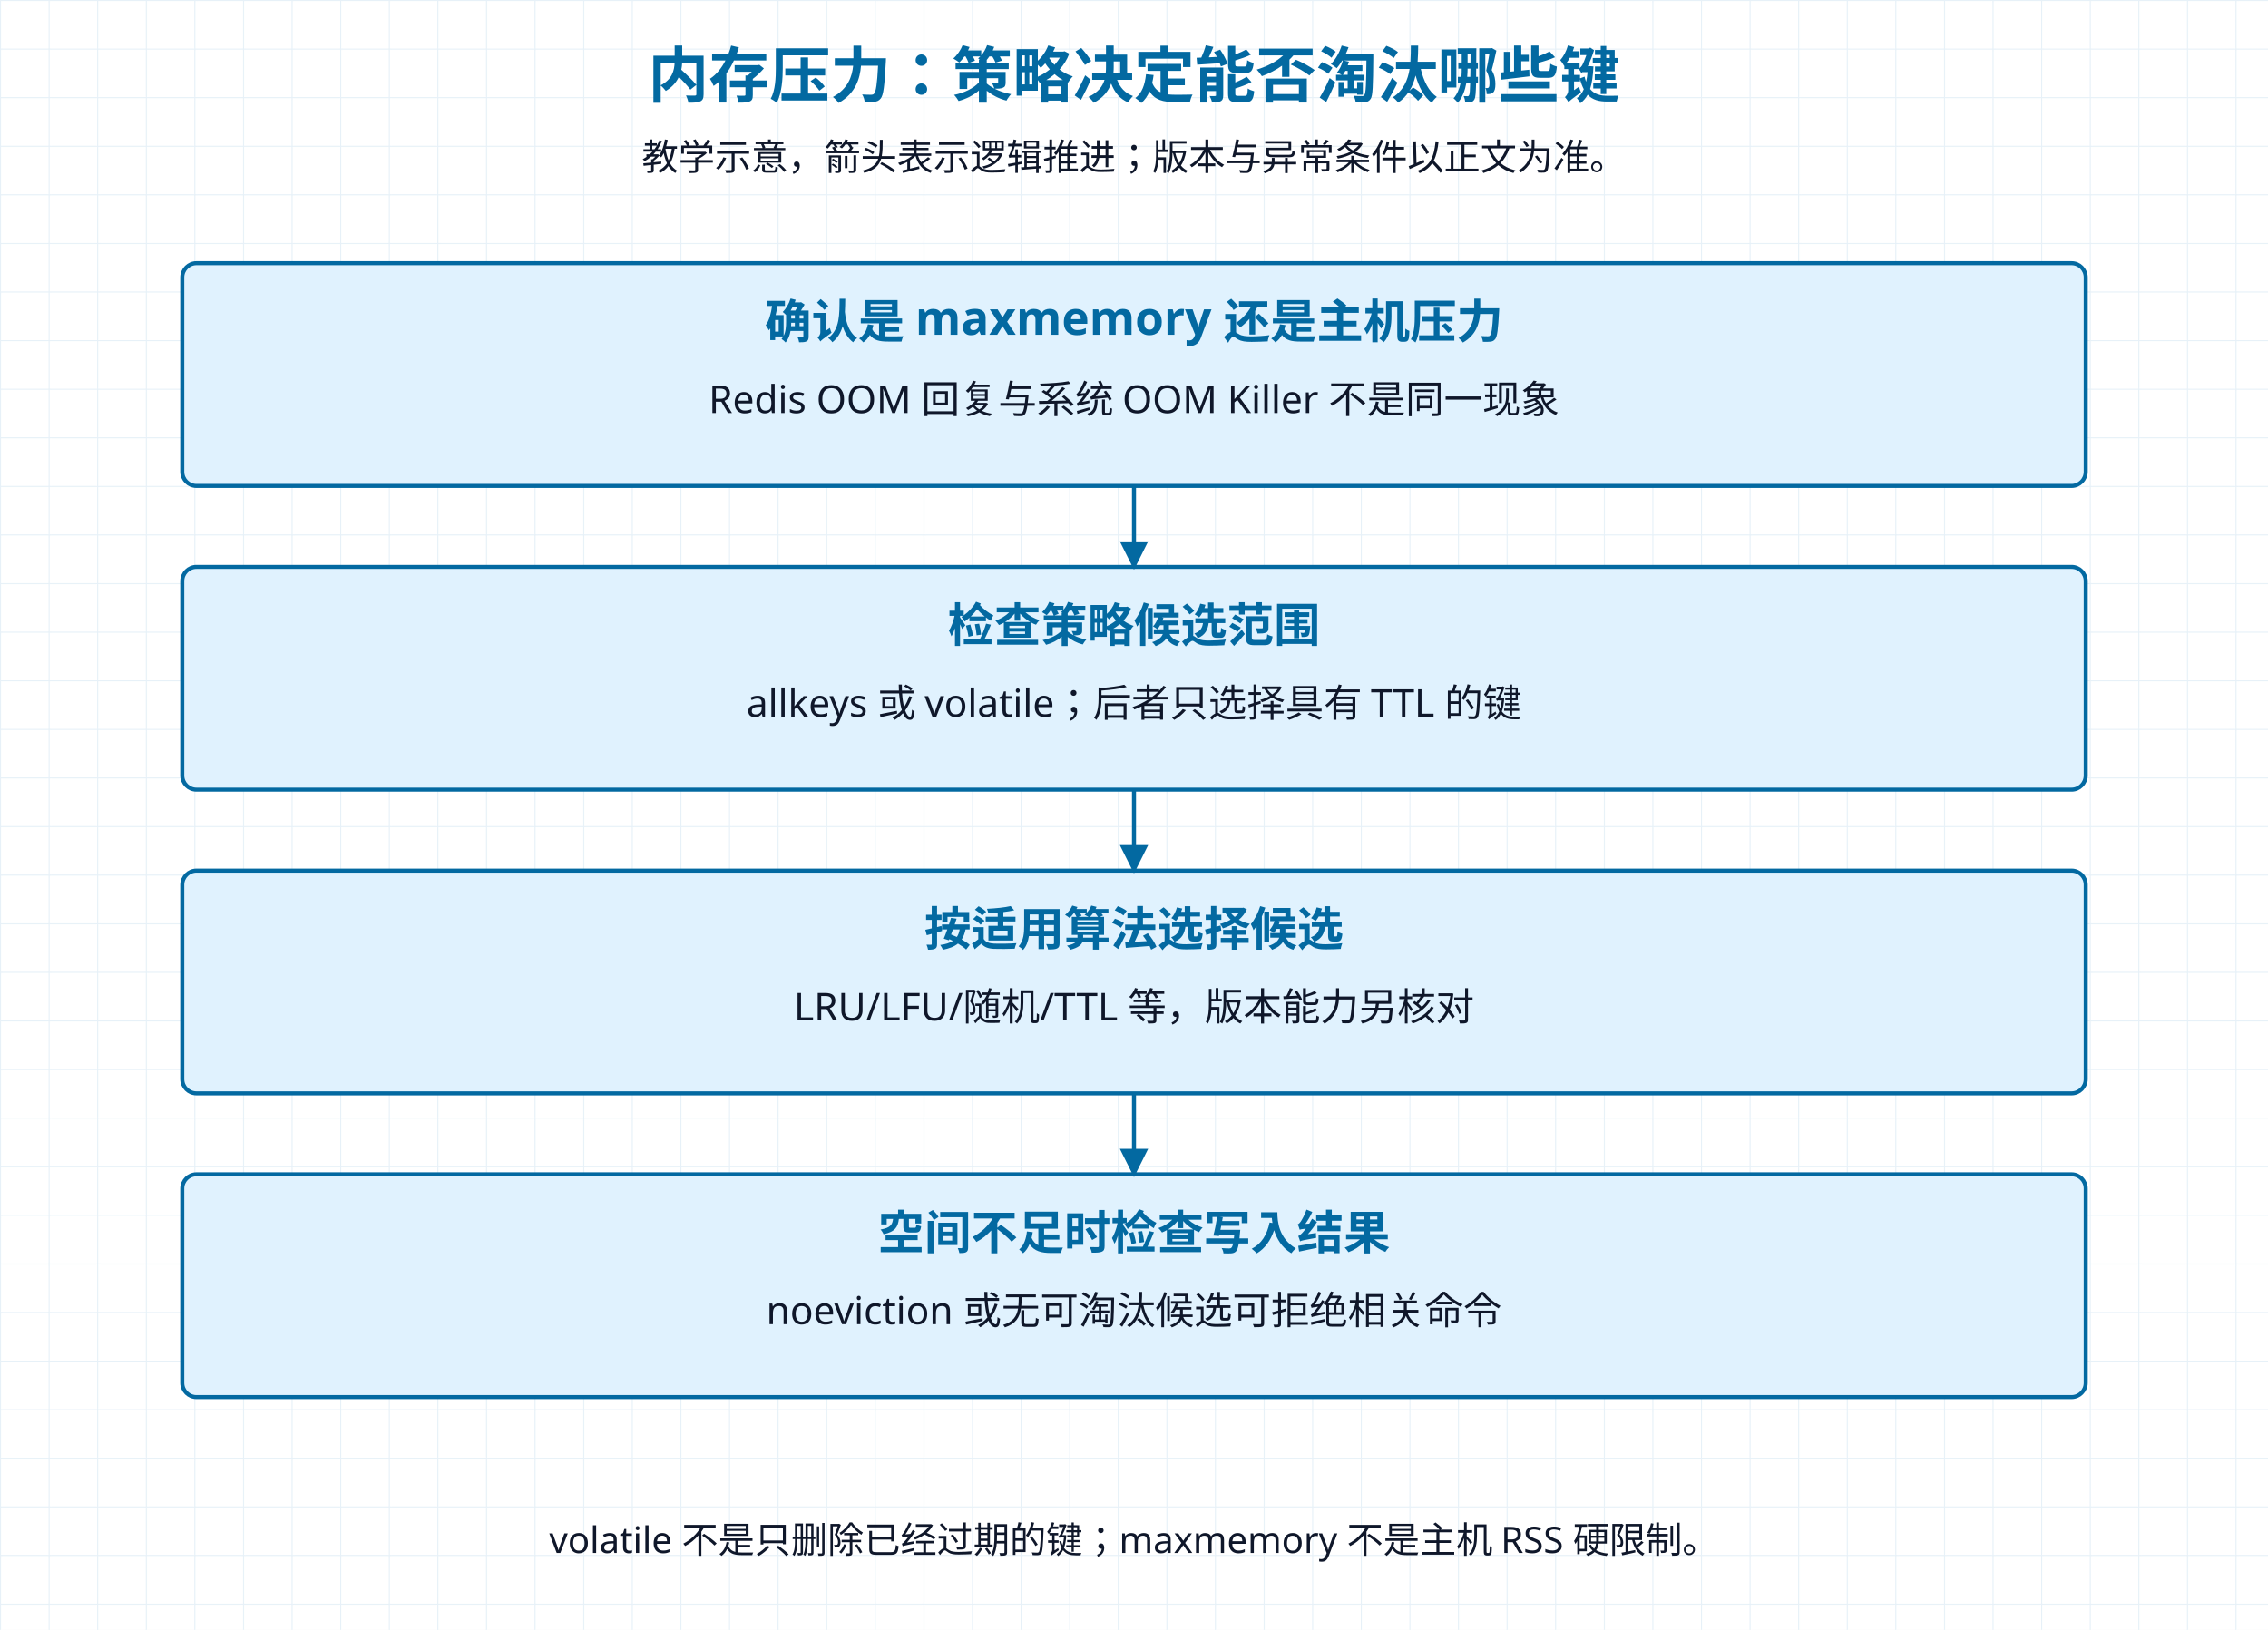
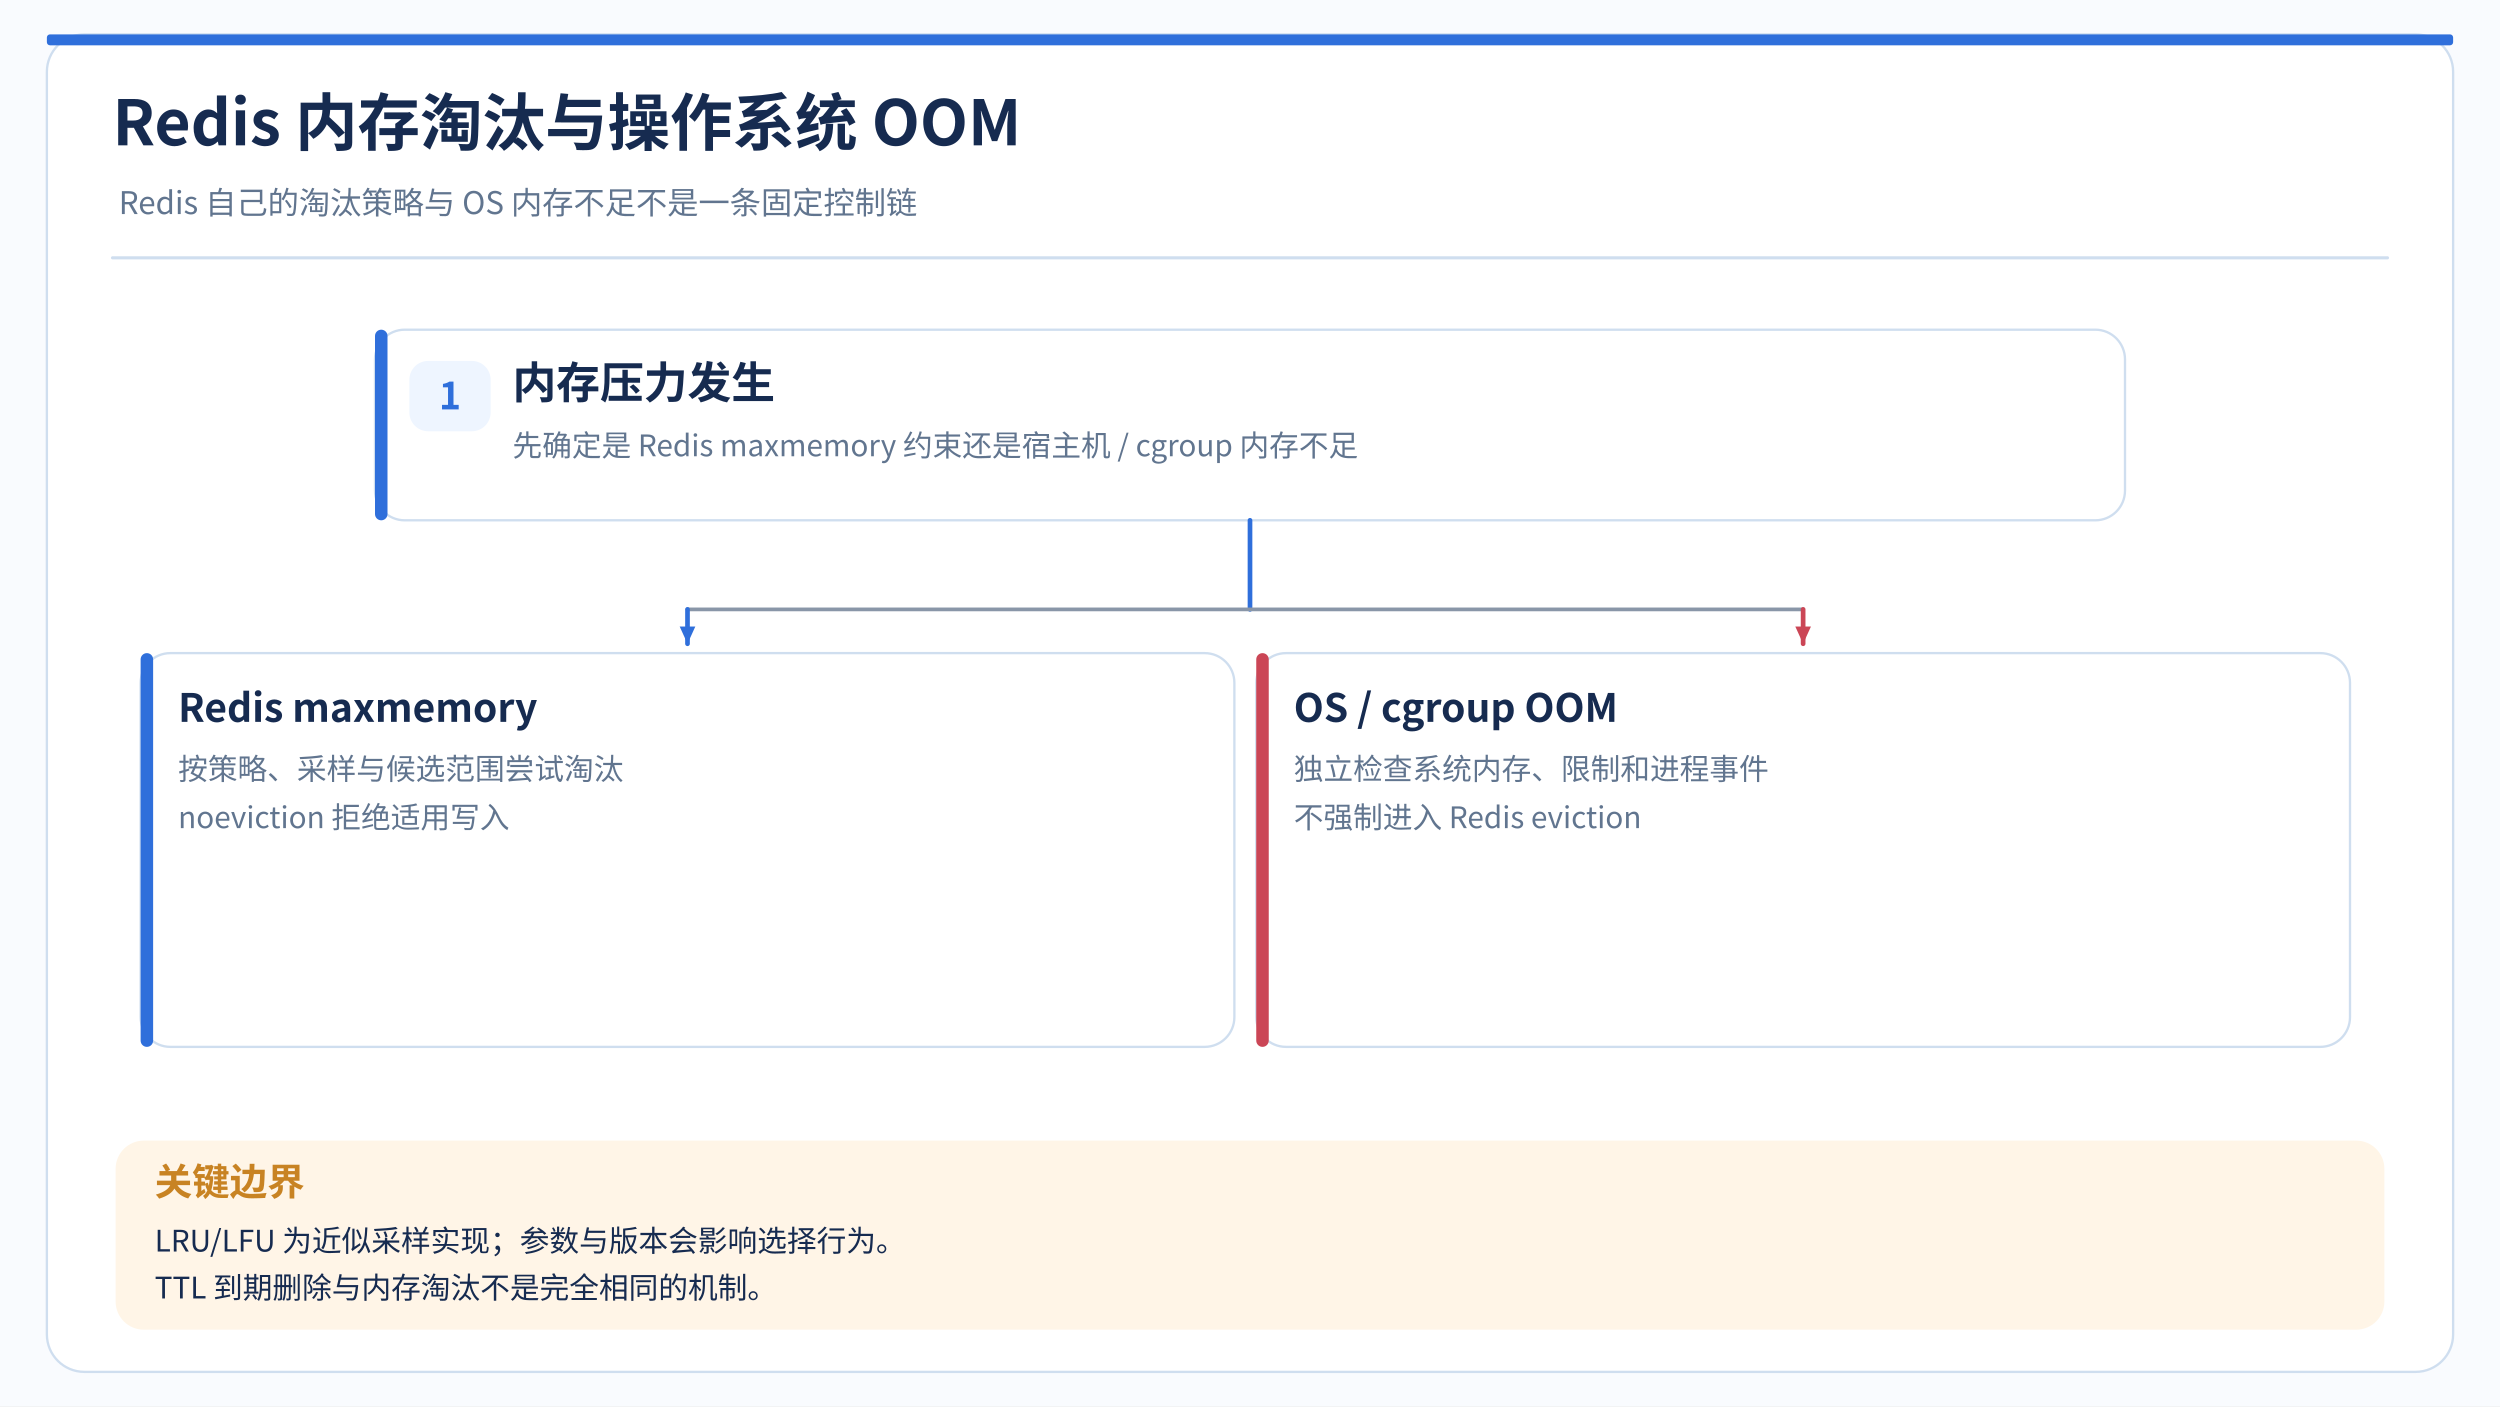
- <svg xmlns="http://www.w3.org/2000/svg" width="1120" height="805" viewBox="0 0 1120 805" role="img" aria-labelledby="title desc">
-   <defs>
-     <pattern id="grid" width="24" height="24" patternUnits="userSpaceOnUse">
-       <path d="M24 0H0V24" fill="none" stroke="#E7F1F8" stroke-width="1" />
-     </pattern>
-     <marker id="arrow" viewBox="0 0 10 10" refX="9" refY="5" markerWidth="7" markerHeight="7" orient="auto">
-       <path d="M0 0L10 5L0 10Z" fill="#0369A1" />
-     </marker>
-   </defs>
-   <rect width="100%" height="100%" fill="#FFFFFF" />
-   <rect width="100%" height="100%" fill="url(#grid)" />
-   <g font-family="Microsoft YaHei,Segoe UI,sans-serif">
-     <text x="560.0" y="48" text-anchor="middle" fill="#0369A1" font-size="30" font-weight="600">
-       <tspan x="560.0" dy="0">内存压力：策略决定能否淘汰哪些键</tspan>
-     </text>
-     <text x="560.0" y="84" text-anchor="middle" fill="#0F172A" font-size="18" font-weight="400">
-       <tspan x="560.0" dy="0">教学示意，箭头表示逻辑推进；版本与异常条件以正文为准。</tspan>
-     </text>
-     <rect x="90" y="130" width="940" height="110" rx="7" fill="#E0F2FE" stroke="#0369A1" stroke-width="2" />
-     <text x="560.0" y="167" text-anchor="middle" fill="#0369A1" font-size="23" font-weight="600">
-       <tspan x="560.0" dy="0">确认是 maxmemory 还是主机压力</tspan>
-     </text>
-     <text x="560.0" y="204" text-anchor="middle" fill="#0F172A" font-size="19" font-weight="400">
-       <tspan x="560.0" dy="0">Redis OOM 回复与系统 OOM Killer 不是同一现象</tspan>
-     </text>
-     <rect x="90" y="280" width="940" height="110" rx="7" fill="#E0F2FE" stroke="#0369A1" stroke-width="2" />
-     <text x="560.0" y="317" text-anchor="middle" fill="#0369A1" font-size="23" font-weight="600">
-       <tspan x="560.0" dy="0">检查策略候选范围</tspan>
-     </text>
-     <text x="560.0" y="354" text-anchor="middle" fill="#0F172A" font-size="19" font-weight="400">
-       <tspan x="560.0" dy="0">allkeys 或 volatile；后者只选择具有 TTL 的键</tspan>
-     </text>
-     <path d="M560 240 L560 280" fill="none" stroke="#0369A1" stroke-width="2" marker-end="url(#arrow)" />
-     <rect x="90" y="430" width="940" height="110" rx="7" fill="#E0F2FE" stroke="#0369A1" stroke-width="2" />
-     <text x="560.0" y="467" text-anchor="middle" fill="#0369A1" font-size="23" font-weight="600">
-       <tspan x="560.0" dy="0">按适用算法选择候选</tspan>
-     </text>
-     <text x="560.0" y="504" text-anchor="middle" fill="#0F172A" font-size="19" font-weight="400">
-       <tspan x="560.0" dy="0">LRU/LFU/随机/TTL 等，版本能力另核对</tspan>
-     </text>
-     <path d="M560 390 L560 430" fill="none" stroke="#0369A1" stroke-width="2" marker-end="url(#arrow)" />
-     <rect x="90" y="580" width="940" height="110" rx="7" fill="#E0F2FE" stroke="#0369A1" stroke-width="2" />
-     <text x="560.0" y="617" text-anchor="middle" fill="#0369A1" font-size="23" font-weight="600">
-       <tspan x="560.0" dy="0">空间不足时检查写入结果</tspan>
-     </text>
-     <text x="560.0" y="654" text-anchor="middle" fill="#0F172A" font-size="19" font-weight="400">
-       <tspan x="560.0" dy="0">noeviction 或无可淘汰候选可拒绝相关命令</tspan>
-     </text>
-     <path d="M560 540 L560 580" fill="none" stroke="#0369A1" stroke-width="2" marker-end="url(#arrow)" />
-     <text x="560.0" y="767" text-anchor="middle" fill="#0F172A" font-size="18" font-weight="400">
-       <tspan x="560.0" dy="0">volatile 不是只删除已经过期的键；maxmemory 不是主机 RSS 硬限制。</tspan>
-     </text>
-   </g>
+ <svg xmlns="http://www.w3.org/2000/svg" baseProfile="full" height="900" version="1.1" viewBox="0 0 1600 900" width="1600">
+   <defs />
+   <rect fill="#F9FBFE" height="900" rx="0" ry="0" stroke="none" stroke-width="1.5" width="1600" x="0" y="0" />
+   <rect fill="#FFFFFF" height="856" rx="24" ry="24" stroke="#CFDEEF" stroke-width="1.5" width="1540" x="30" y="22" />
+   <rect fill="#2F6FDB" height="7" rx="2" ry="2" stroke="none" stroke-width="1.5" width="1540" x="30" y="22" />
+   <text fill="#162B50" font-family="Noto Sans CJK SC" font-size="40" font-weight="bold" x="72" y="93">Redis 内存淘汰与操作系统 OOM</text>
+   <text fill="#61758F" font-family="Noto Sans CJK SC" font-size="20" font-weight="normal" x="76" y="137">Redis 自己的淘汰策略与 OS 内存不足不是一条固定控制链</text>
+   <polyline fill="none" points="72,165 1528,165" stroke="#CFDEEF" stroke-linecap="round" stroke-linejoin="round" stroke-width="2" />
+   <rect fill="#FFFFFF" height="122" rx="19" ry="19" stroke="#CFDEEF" stroke-width="1.5" width="1120" x="240" y="211" />
+   <rect fill="#2F6FDB" height="122" rx="4" ry="4" stroke="none" stroke-width="1.5" width="8" x="240" y="211" />
+   <rect fill="#EEF5FF" height="45" rx="12" ry="12" stroke="none" stroke-width="1.5" width="52" x="262" y="231" />
+   <text fill="#2F6FDB" font-family="Noto Sans CJK SC" font-size="24" font-weight="bold" text-anchor="middle" x="288" y="262">1</text>
+   <text fill="#162B50" font-family="Noto Sans CJK SC" font-size="28" font-weight="bold" x="328" y="255">内存压力发生</text>
+   <text fill="#61758F" font-family="Noto Sans CJK SC" font-size="19" font-weight="normal" x="328" y="292">先确定是 Redis maxmemory 约束还是宿主机 / cgroup 内存不足</text>
+   <polyline fill="none" points="800,333 800,390" stroke="#2F6FDB" stroke-linecap="round" stroke-linejoin="round" stroke-width="3" />
+   <polyline fill="none" points="440.0,390 1154.0,390" stroke="#8996A8" stroke-linecap="round" stroke-linejoin="round" stroke-width="2.4" />
+   <polyline fill="none" points="440.0,390 440.0,412" stroke="#2F6FDB" stroke-linecap="round" stroke-linejoin="round" stroke-width="3" />
+   <polygon fill="#2F6FDB" points="440.0,412 445.0,401.0 435.0,401.0" />
+   <rect fill="#FFFFFF" height="252" rx="19" ry="19" stroke="#CFDEEF" stroke-width="1.5" width="700" x="90" y="418" />
+   <rect fill="#2F6FDB" height="252" rx="4" ry="4" stroke="none" stroke-width="1.5" width="8" x="90" y="418" />
+   <text fill="#162B50" font-family="Noto Sans CJK SC" font-size="25" font-weight="bold" x="114" y="462">Redis maxmemory</text>
+   <text fill="#61758F" font-family="Noto Sans CJK SC" font-size="19" font-weight="normal" x="114" y="499">按策略、采样与候选范围尝试淘汰</text>
+   <text fill="#61758F" font-family="Noto Sans CJK SC" font-size="19" font-weight="normal" x="114" y="530">noeviction 拒绝适用写入</text>
+   <polyline fill="none" points="1154.0,390 1154.0,412" stroke="#CB4656" stroke-linecap="round" stroke-linejoin="round" stroke-width="3" />
+   <polygon fill="#CB4656" points="1154.0,412 1159.0,401.0 1149.0,401.0" />
+   <rect fill="#FFFFFF" height="252" rx="19" ry="19" stroke="#CFDEEF" stroke-width="1.5" width="700" x="804" y="418" />
+   <rect fill="#CB4656" height="252" rx="4" ry="4" stroke="none" stroke-width="1.5" width="8" x="804" y="418" />
+   <text fill="#162B50" font-family="Noto Sans CJK SC" font-size="25" font-weight="bold" x="828" y="462">OS / cgroup OOM</text>
+   <text fill="#61758F" font-family="Noto Sans CJK SC" font-size="19" font-weight="normal" x="828" y="499">独立检查系统内存、限制和进程事件</text>
+   <text fill="#61758F" font-family="Noto Sans CJK SC" font-size="19" font-weight="normal" x="828" y="530">不强制进入 Redis eviction</text>
+   <rect fill="#FFF5E7" height="121" rx="18" ry="18" stroke="none" stroke-width="1.5" width="1452" x="74" y="730" />
+   <text fill="#C88323" font-family="Noto Sans CJK SC" font-size="24" font-weight="bold" x="99" y="765">关键边界</text>
+   <text fill="#162B50" font-family="Noto Sans CJK SC" font-size="19" font-weight="normal" x="99" y="801">LRU/LFU 为近似采样实现；参数与版本会影响选择行为。</text>
+   <text fill="#162B50" font-family="Noto Sans CJK SC" font-size="19" font-weight="normal" x="99" y="831">TTL 到期删除与内存淘汰不是完全相同的机制。</text>
</svg>
